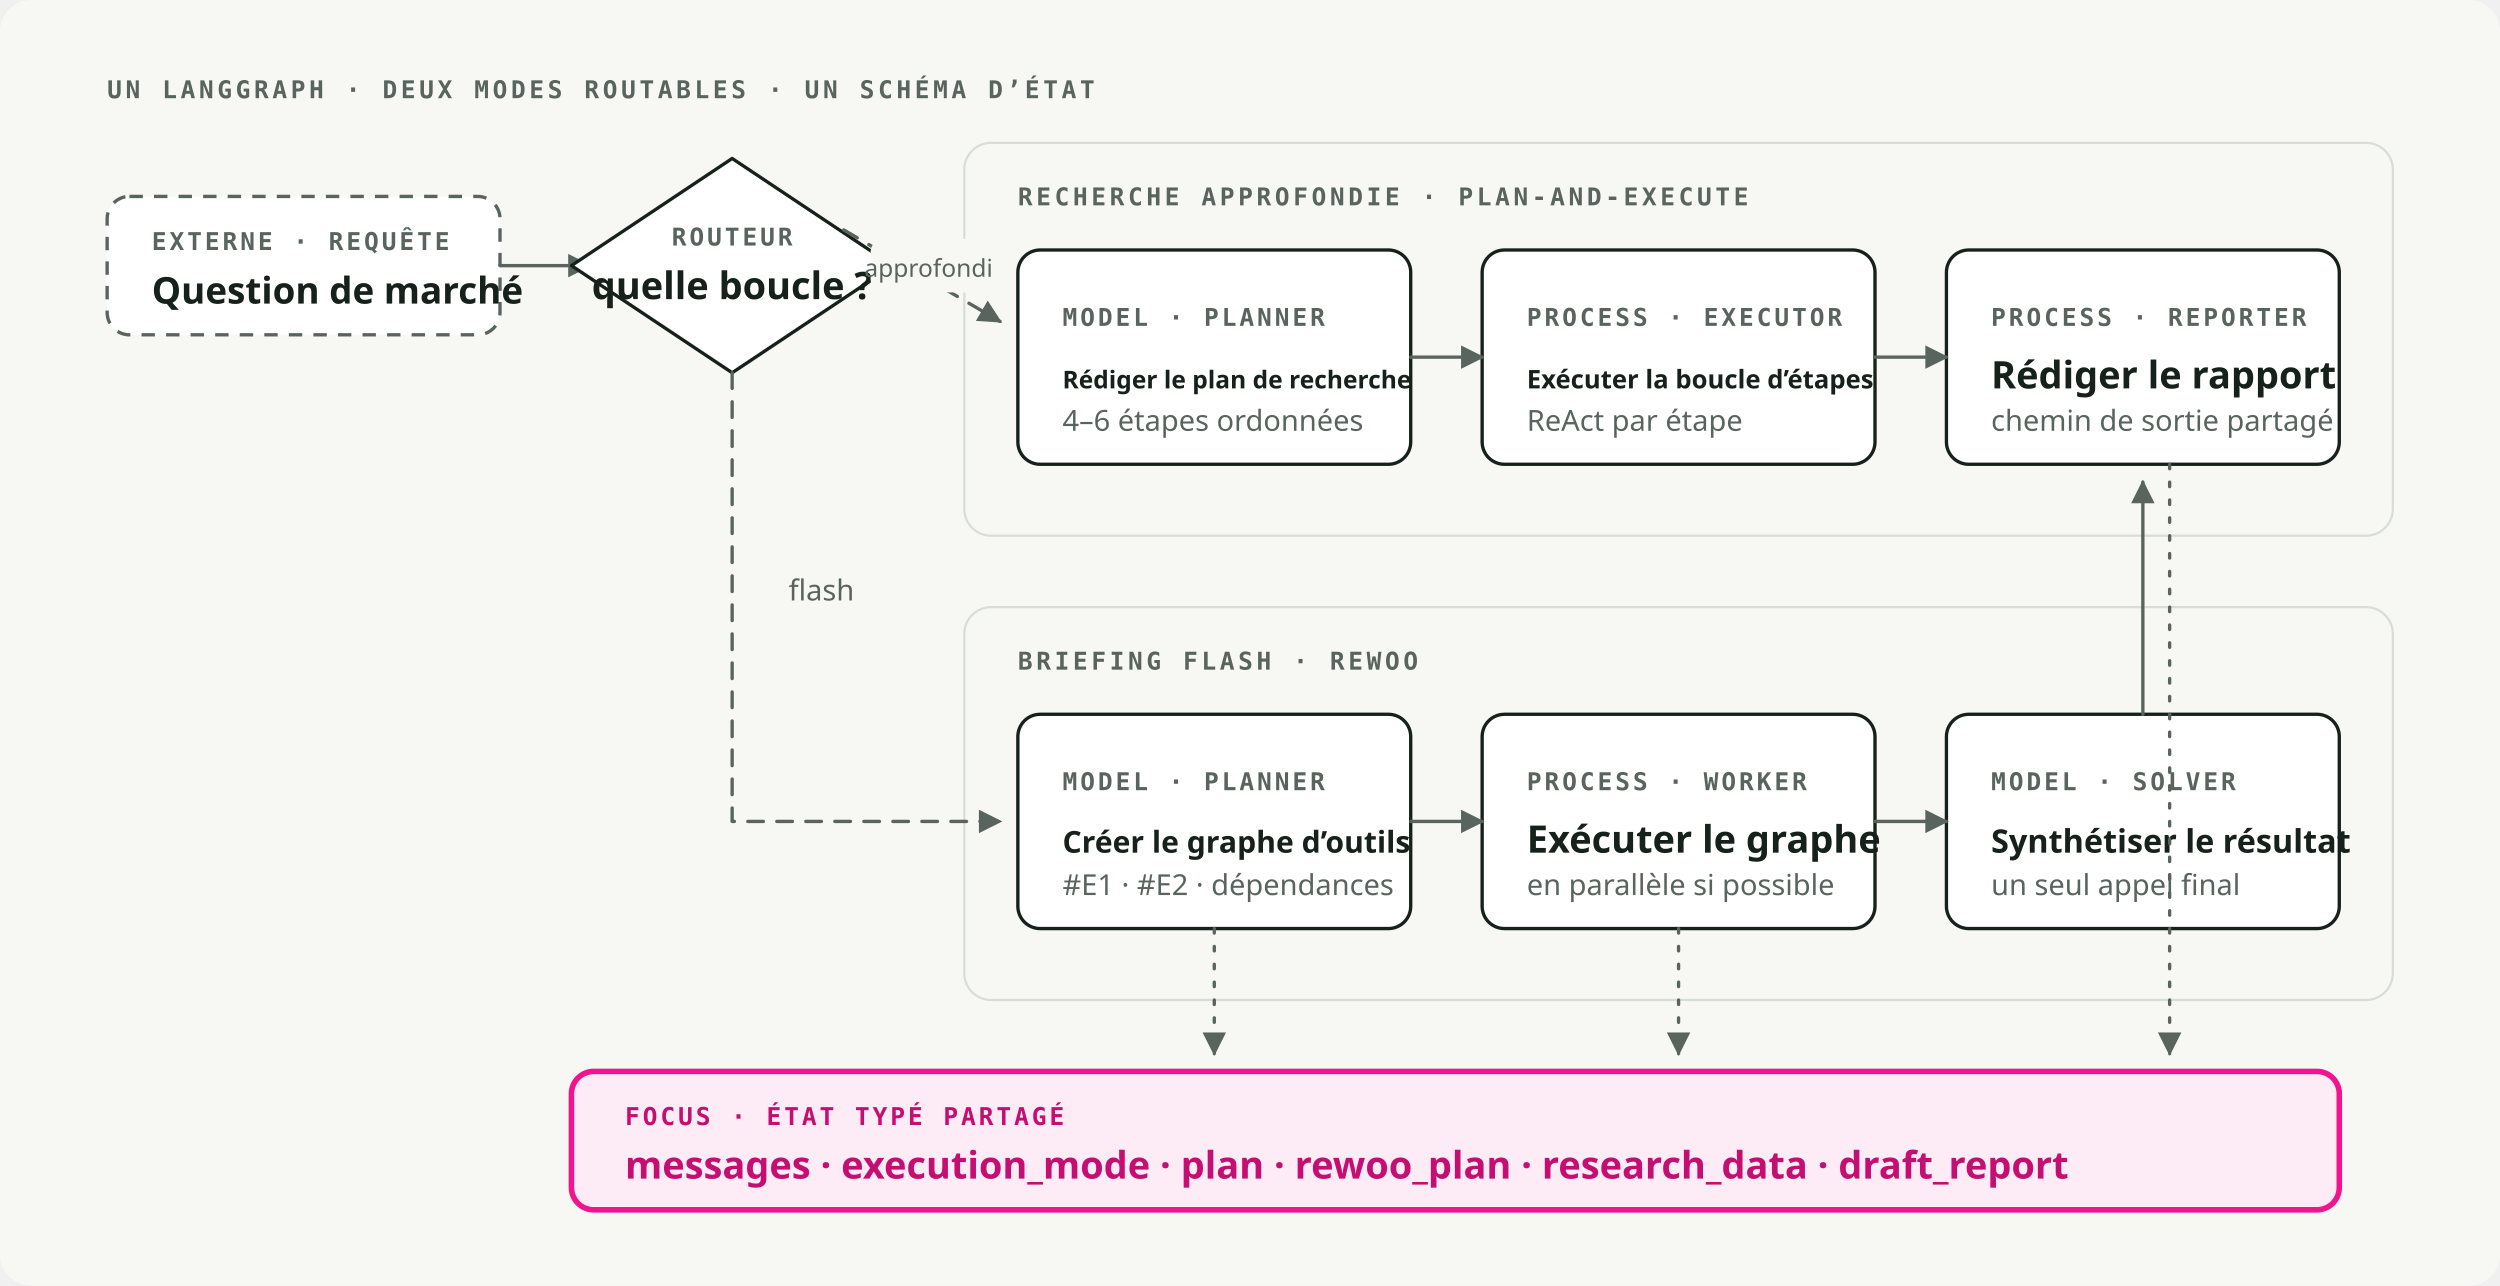
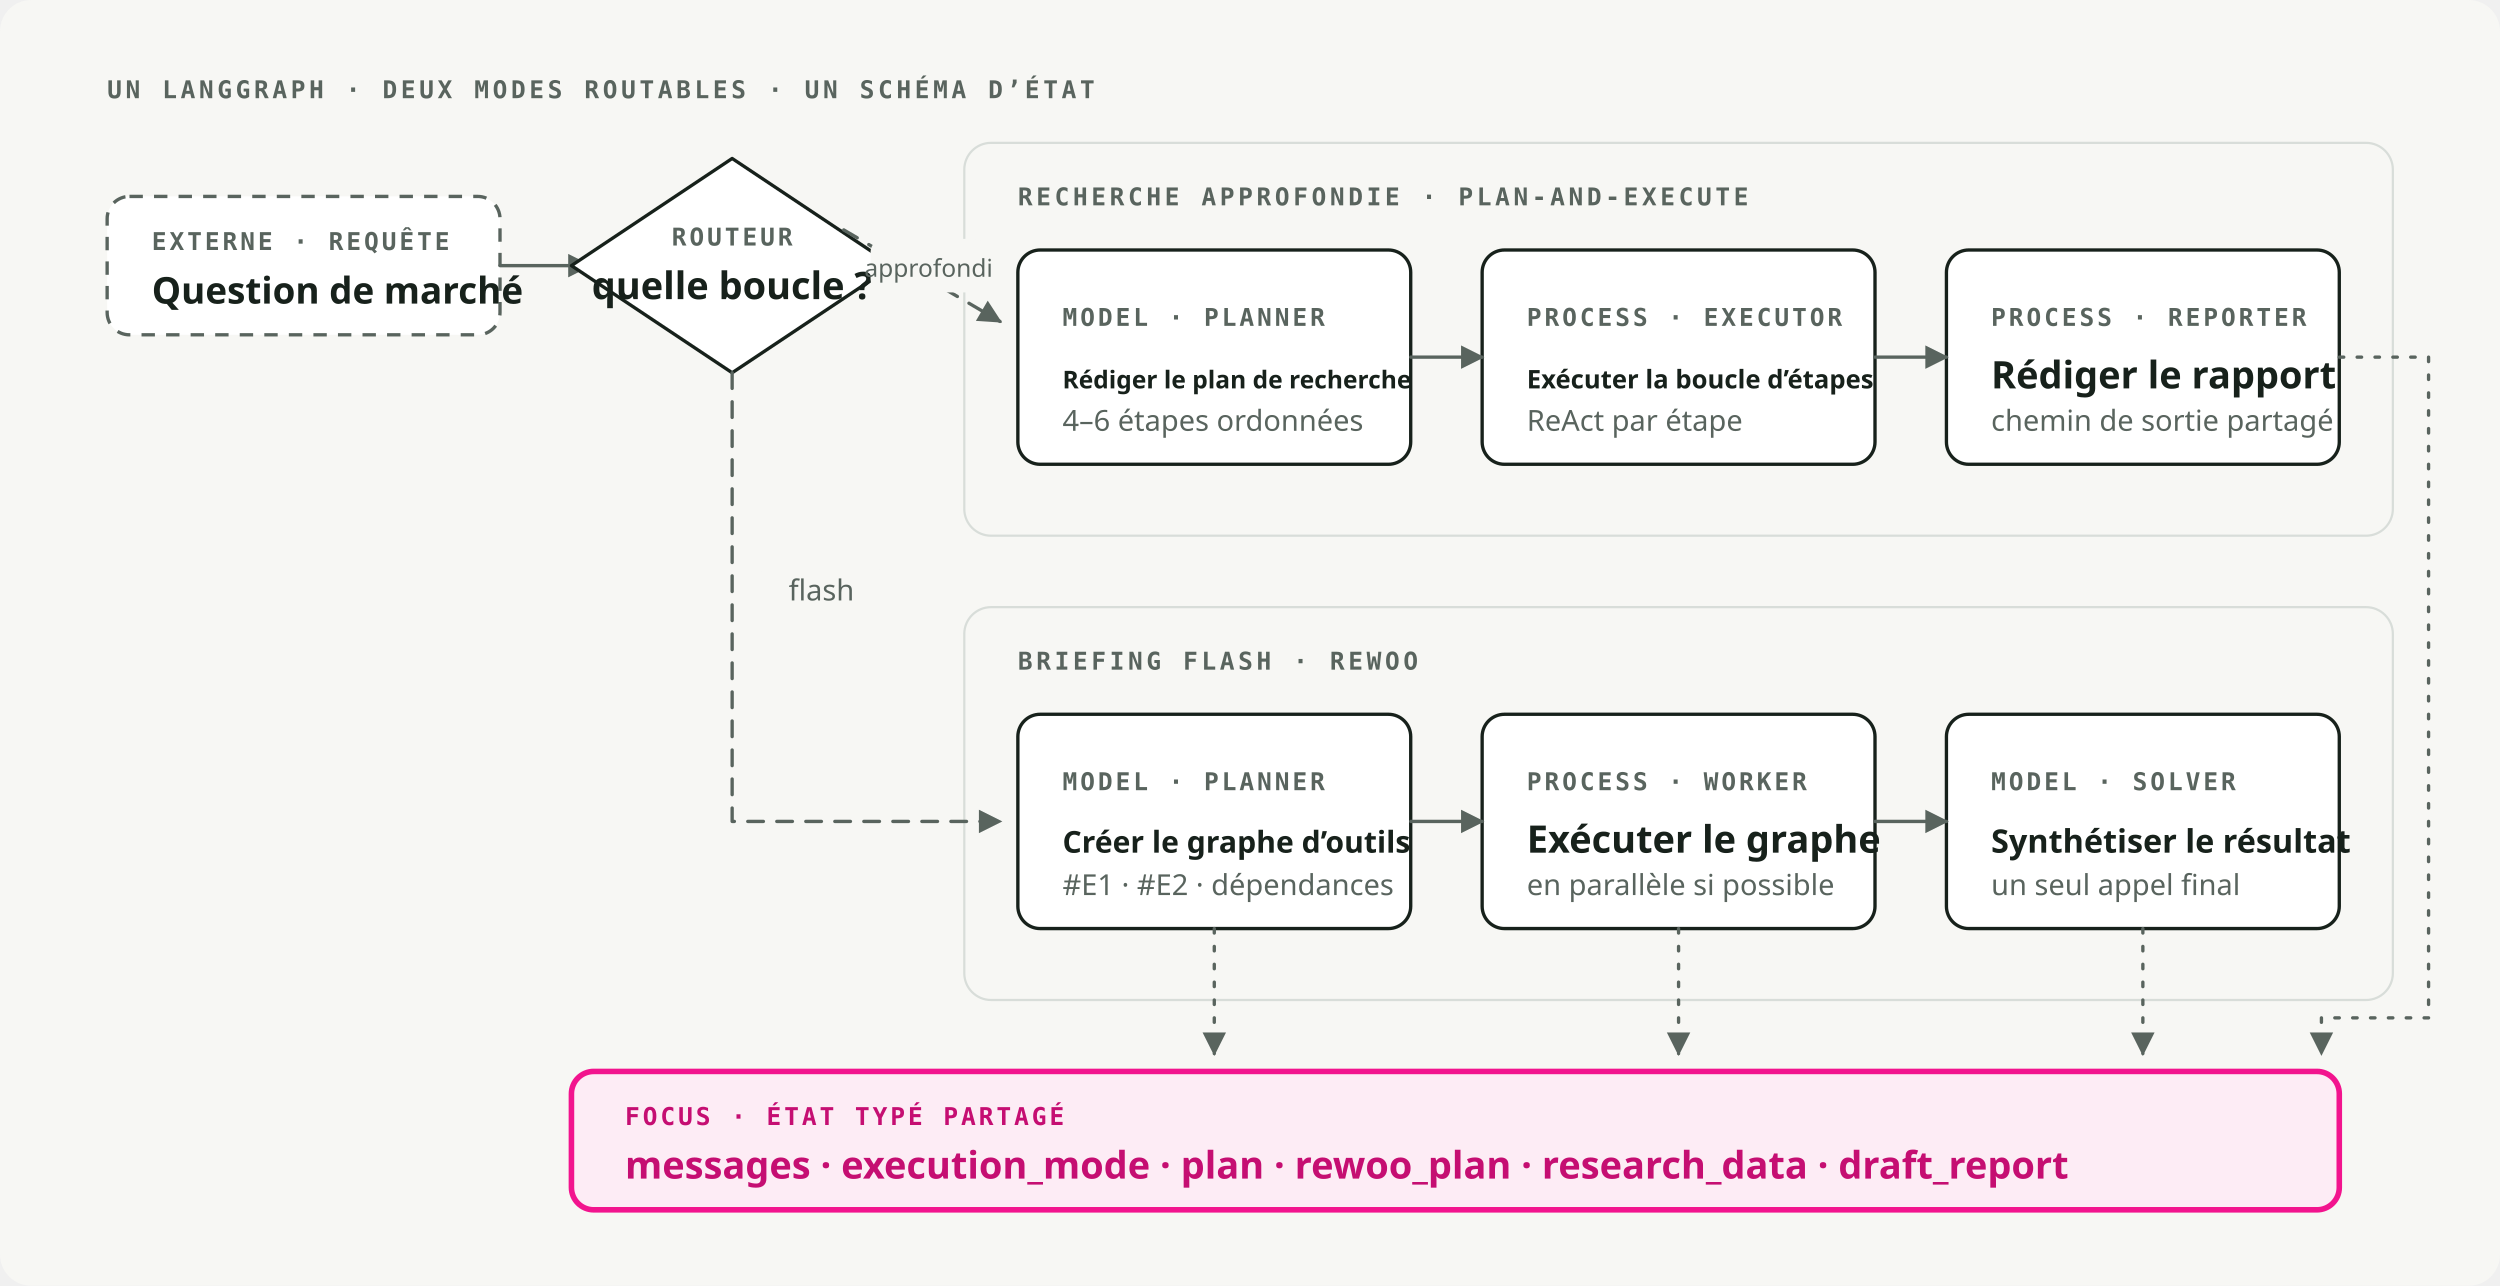
<svg xmlns="http://www.w3.org/2000/svg" viewBox="0 0 1120 576" role="img" preserveAspectRatio="xMidYMid meet" data-visual-system="byte-diagram-v1" aria-labelledby="arch-title arch-desc" shape-rendering="geometricPrecision" text-rendering="geometricPrecision">
  <style data-visual-system="byte-diagram-v1">
    * { animation: none !important; } path, line, polyline { stroke-linecap: round; stroke-linejoin: round; }
    .kind { font: 600 11px "IBM Plex Mono", ui-monospace, monospace; letter-spacing: 1.3px; fill: #59645E; } .name { font: 600 17px "Space Grotesk", ui-sans-serif, system-ui, sans-serif; fill: #17211B; } .note { font: 400 13px "IBM Plex Sans", ui-sans-serif, system-ui, sans-serif; fill: #59645E; } .section { font: 600 11px "IBM Plex Mono", ui-monospace, monospace; letter-spacing: 1.6px; fill: #59645E; }
    .process { fill: #FFFFFF; stroke: #17211B; stroke-width: 1.5; } .external { fill: #FFFFFF; stroke: #59645E; stroke-width: 1.5; stroke-dasharray: 6 5; } .decision { fill: #FFFFFF; stroke: #17211B; stroke-width: 1.5; } .focus { fill: #FDECF5; stroke: #F2148E; stroke-width: 2.5; } .focus-kind, .focus-name { fill: #C50E72; }
    .group { fill: none; stroke: #D8DDD9; stroke-width: 1; } .edge { fill: none; stroke: #59645E; stroke-width: 1.5; } .conditional { stroke-dasharray: 7 6; } .async { stroke-dasharray: 2 6; } .canvas { fill: #F7F7F4; } .arrow { fill: #59645E; }
  </style>
  <rect class="canvas" width="1120" height="576" rx="14" />
  <text class="section" x="48" y="44">UN LANGGRAPH · DEUX MODES ROUTABLES · UN SCHÉMA D’ÉTAT</text>
  <rect class="external" x="48" y="88" width="176" height="62" rx="10" />
  <text class="kind" x="68" y="112">EXTERNE · REQUÊTE</text>
  <text class="name" x="68" y="136" style="font-size: 16.5px;">Question de marché</text>
  <path class="edge" d="M224 119h40" marker-end="url(#arch-arrow)" />
  <path class="decision" d="M328 71 400 119 328 167 256 119Z" />
  <text class="kind" x="328" y="110" text-anchor="middle">ROUTEUR</text>
  <text class="name" x="328" y="134" text-anchor="middle">quelle boucle ?</text>
  <rect class="group" x="432" y="64" width="640" height="176" rx="12" />
  <text class="section" x="456" y="92">RECHERCHE APPROFONDIE · PLAN-AND-EXECUTE</text>
  <rect class="process" x="456" y="112" width="176" height="96" rx="10" />
  <text class="kind" x="476" y="146">MODEL · PLANNER</text>
  <text class="name" x="476" y="174" style="font-size: 11px;">Rédiger le plan de recherche</text>
  <text class="note" x="476" y="193">4–6 étapes ordonnées</text>
  <rect class="process" x="664" y="112" width="176" height="96" rx="10" />
  <text class="kind" x="684" y="146">PROCESS · EXECUTOR</text>
  <text class="name" x="684" y="174" style="font-size: 11.5px;">Exécuter la boucle d’étapes</text>
  <text class="note" x="684" y="193">ReAct par étape</text>
  <path class="edge conditional" d="M378 103 448 144" marker-end="url(#arch-arrow)" />
  <rect class="canvas" x="390" y="107" width="52" height="24" rx="6" />
  <text class="note" x="416" y="124" text-anchor="middle" style="font-size: 11px;">approfondi</text>
  <path class="edge" d="M632 160h32" marker-end="url(#arch-arrow)" />
  <rect class="group" x="432" y="272" width="640" height="176" rx="12" />
  <text class="section" x="456" y="300">BRIEFING FLASH · REWOO</text>
  <rect class="process" x="456" y="320" width="176" height="96" rx="10" />
  <text class="kind" x="476" y="354">MODEL · PLANNER</text>
  <text class="name" x="476" y="382" style="font-size: 13.5px;">Créer le graphe d’outils</text>
  <text class="note" x="476" y="401">#E1 · #E2 · dépendances</text>
  <rect class="process" x="664" y="320" width="176" height="96" rx="10" />
  <text class="kind" x="684" y="354">PROCESS · WORKER</text>
  <text class="name" x="684" y="382">Exécuter le graphe</text>
  <text class="note" x="684" y="401">en parallèle si possible</text>
  <rect class="process" x="872" y="320" width="176" height="96" rx="10" />
  <text class="kind" x="892" y="354">MODEL · SOLVER</text>
  <text class="name" x="892" y="382" style="font-size: 14.5px;">Synthétiser le résultat</text>
  <text class="note" x="892" y="401">un seul appel final</text>
  <path class="edge conditional" d="M328 167v201h120" marker-end="url(#arch-arrow)" />
  <rect class="canvas" x="341" y="252" width="54" height="24" rx="6" />
  <text class="note" x="368" y="269" text-anchor="middle">flash</text>
  <path class="edge" d="M632 368h32" marker-end="url(#arch-arrow)" />
  <path class="edge" d="M840 368h32" marker-end="url(#arch-arrow)" />
  <rect class="process" x="872" y="112" width="176" height="96" rx="10" />
  <text class="kind" x="892" y="146">PROCESS · REPORTER</text>
  <text class="name" x="892" y="174">Rédiger le rapport</text>
  <text class="note" x="892" y="193">chemin de sortie partagé</text>
  <path class="edge" d="M840 160h32" marker-end="url(#arch-arrow)" />
-   <path class="edge" d="M960 320V216" marker-end="url(#arch-arrow)" />
  <rect class="focus" x="256" y="480" width="792" height="62" rx="10" />
  <text class="kind focus-kind" x="280" y="504">FOCUS · ÉTAT TYPÉ PARTAGÉ</text>
  <text class="name focus-name" x="280" y="528">messages · execution_mode · plan · rewoo_plan · research_data · draft_report</text>
  <path class="edge async" d="M544 416v56" marker-end="url(#arch-arrow)" />
  <path class="edge async" d="M752 416v56" marker-end="url(#arch-arrow)" />
-   <path class="edge async" d="M972 208v264" marker-end="url(#arch-arrow)" />
+   <path class="edge async" d="M960 416v56" marker-end="url(#arch-arrow)" />
+   <path class="edge async" d="M1048 160h40v296h-48v16" marker-end="url(#arch-arrow)" />
  <defs>
    <marker id="arch-arrow" viewBox="0 0 10 10" refX="9" refY="5" markerWidth="7" markerHeight="7" orient="auto-start-reverse">
      <path class="arrow" d="M0 0 10 5 0 10Z" />
    </marker>
  </defs>
</svg>
